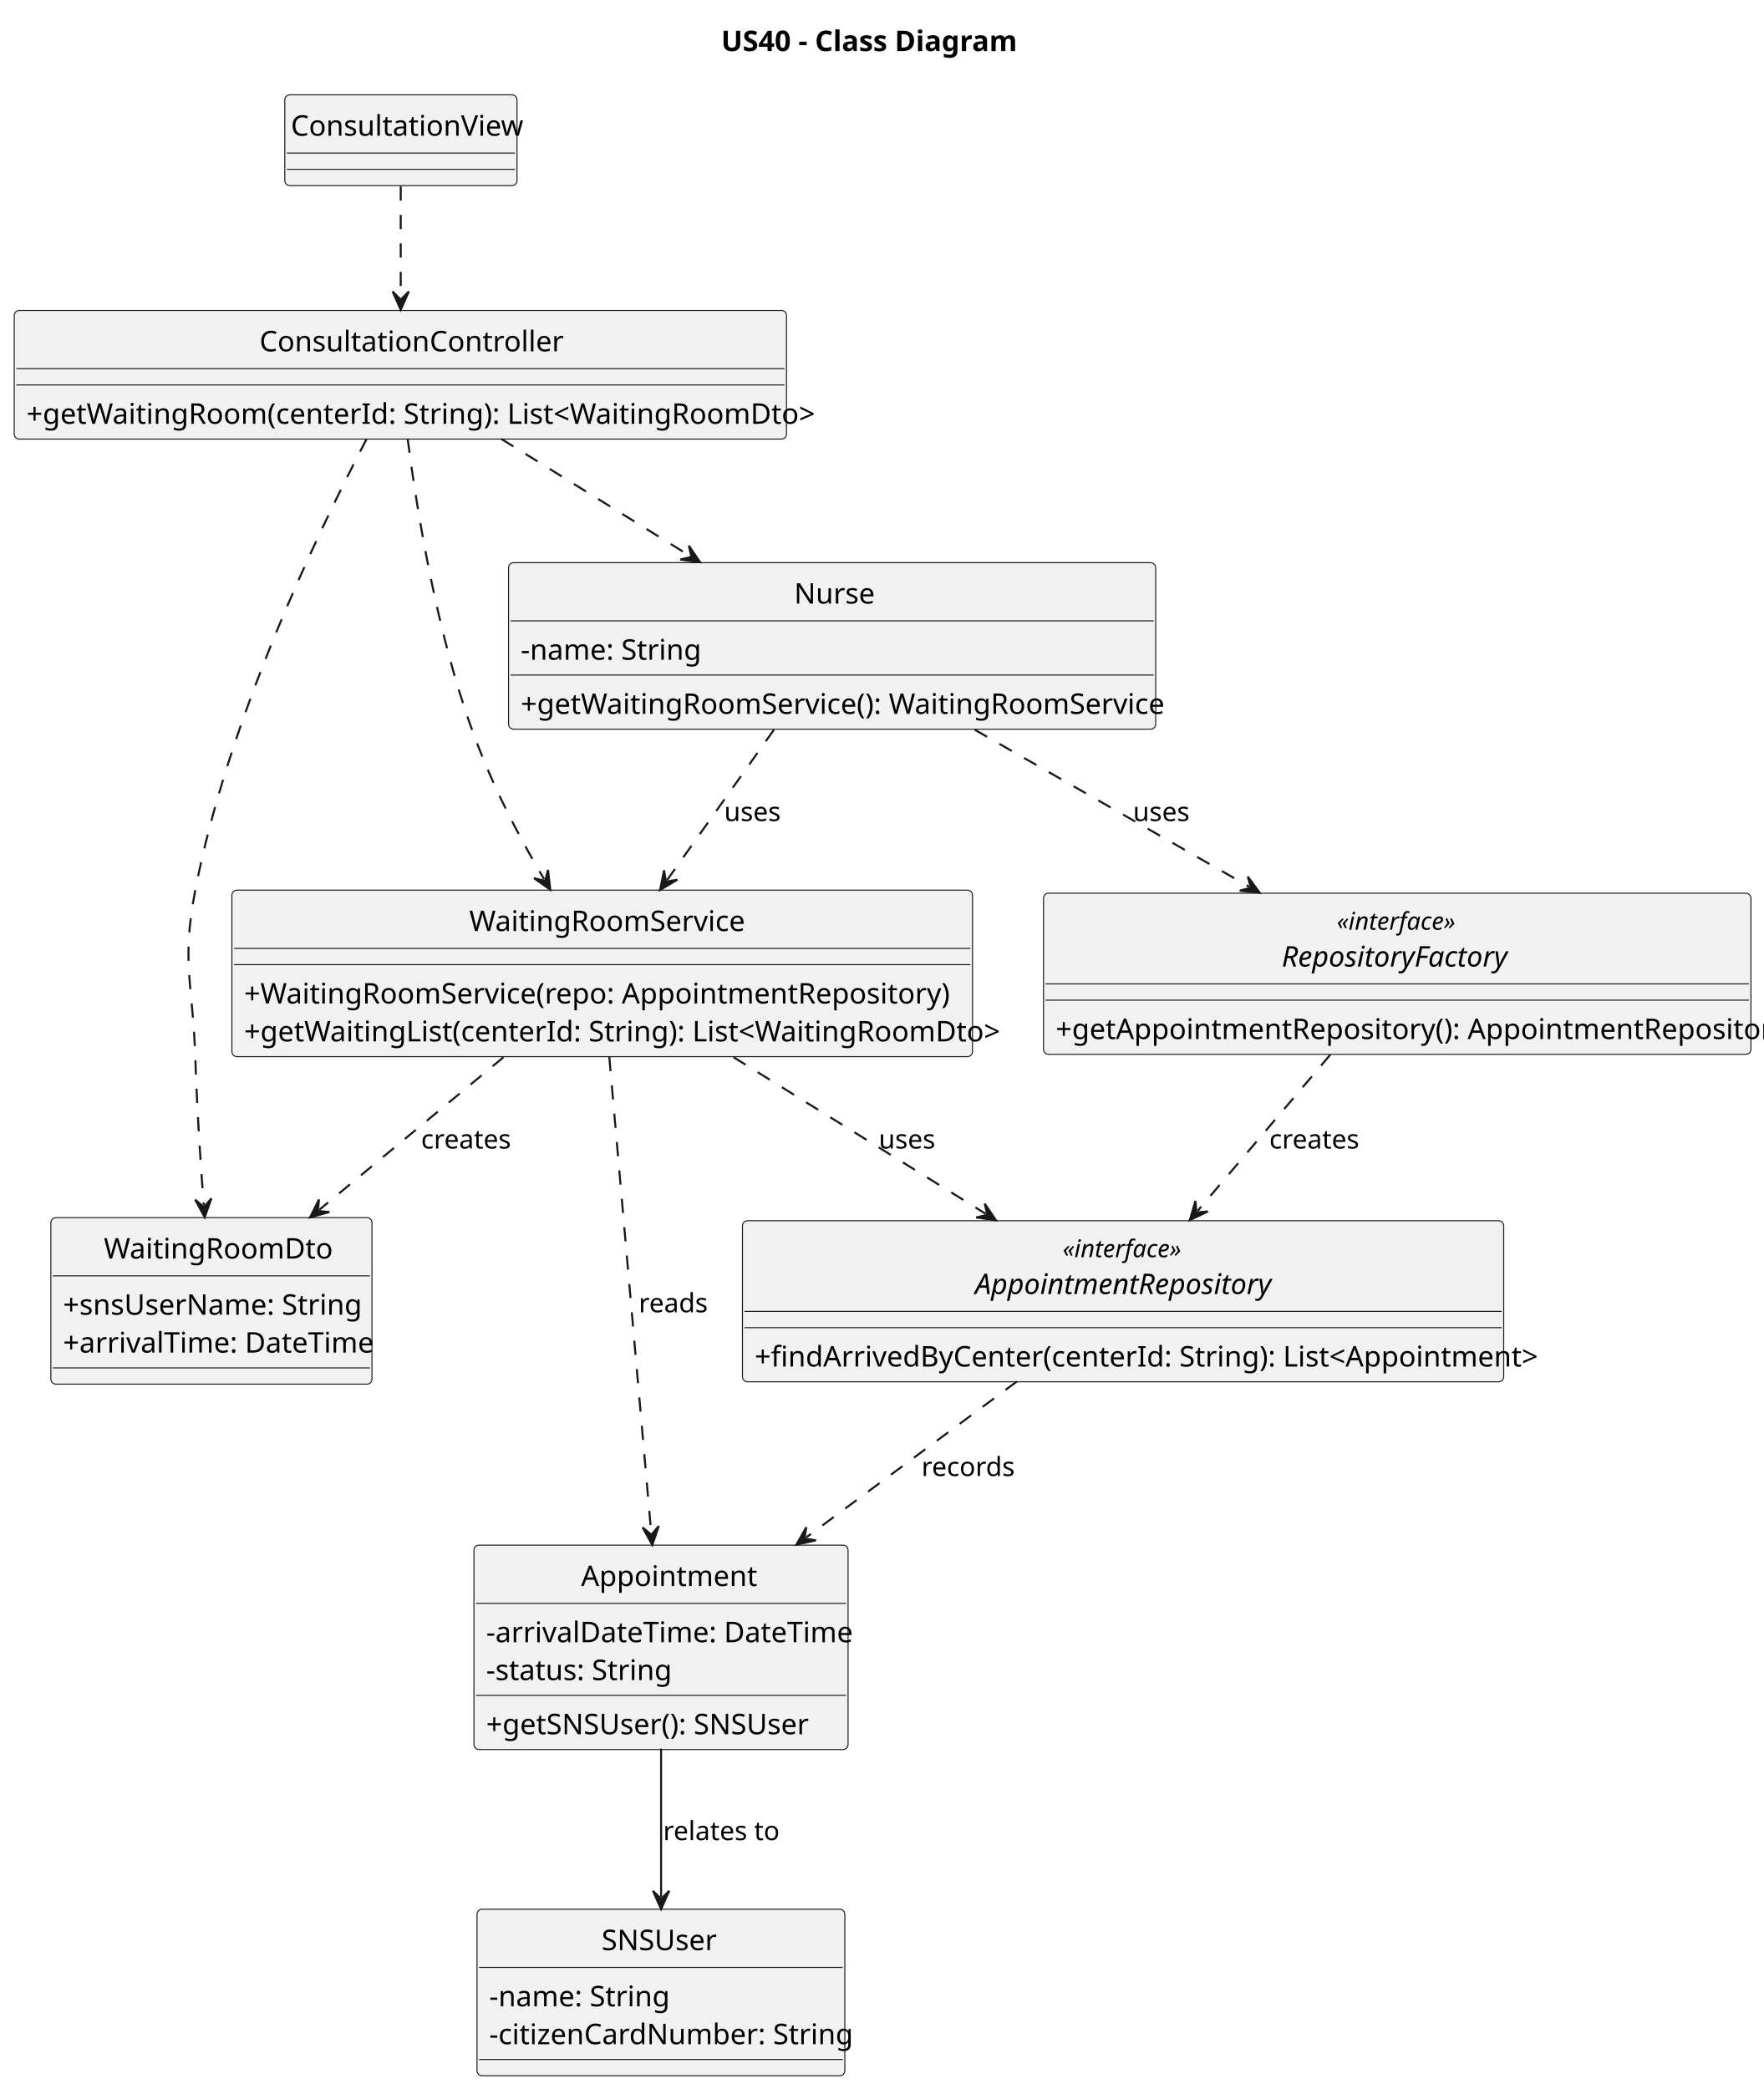
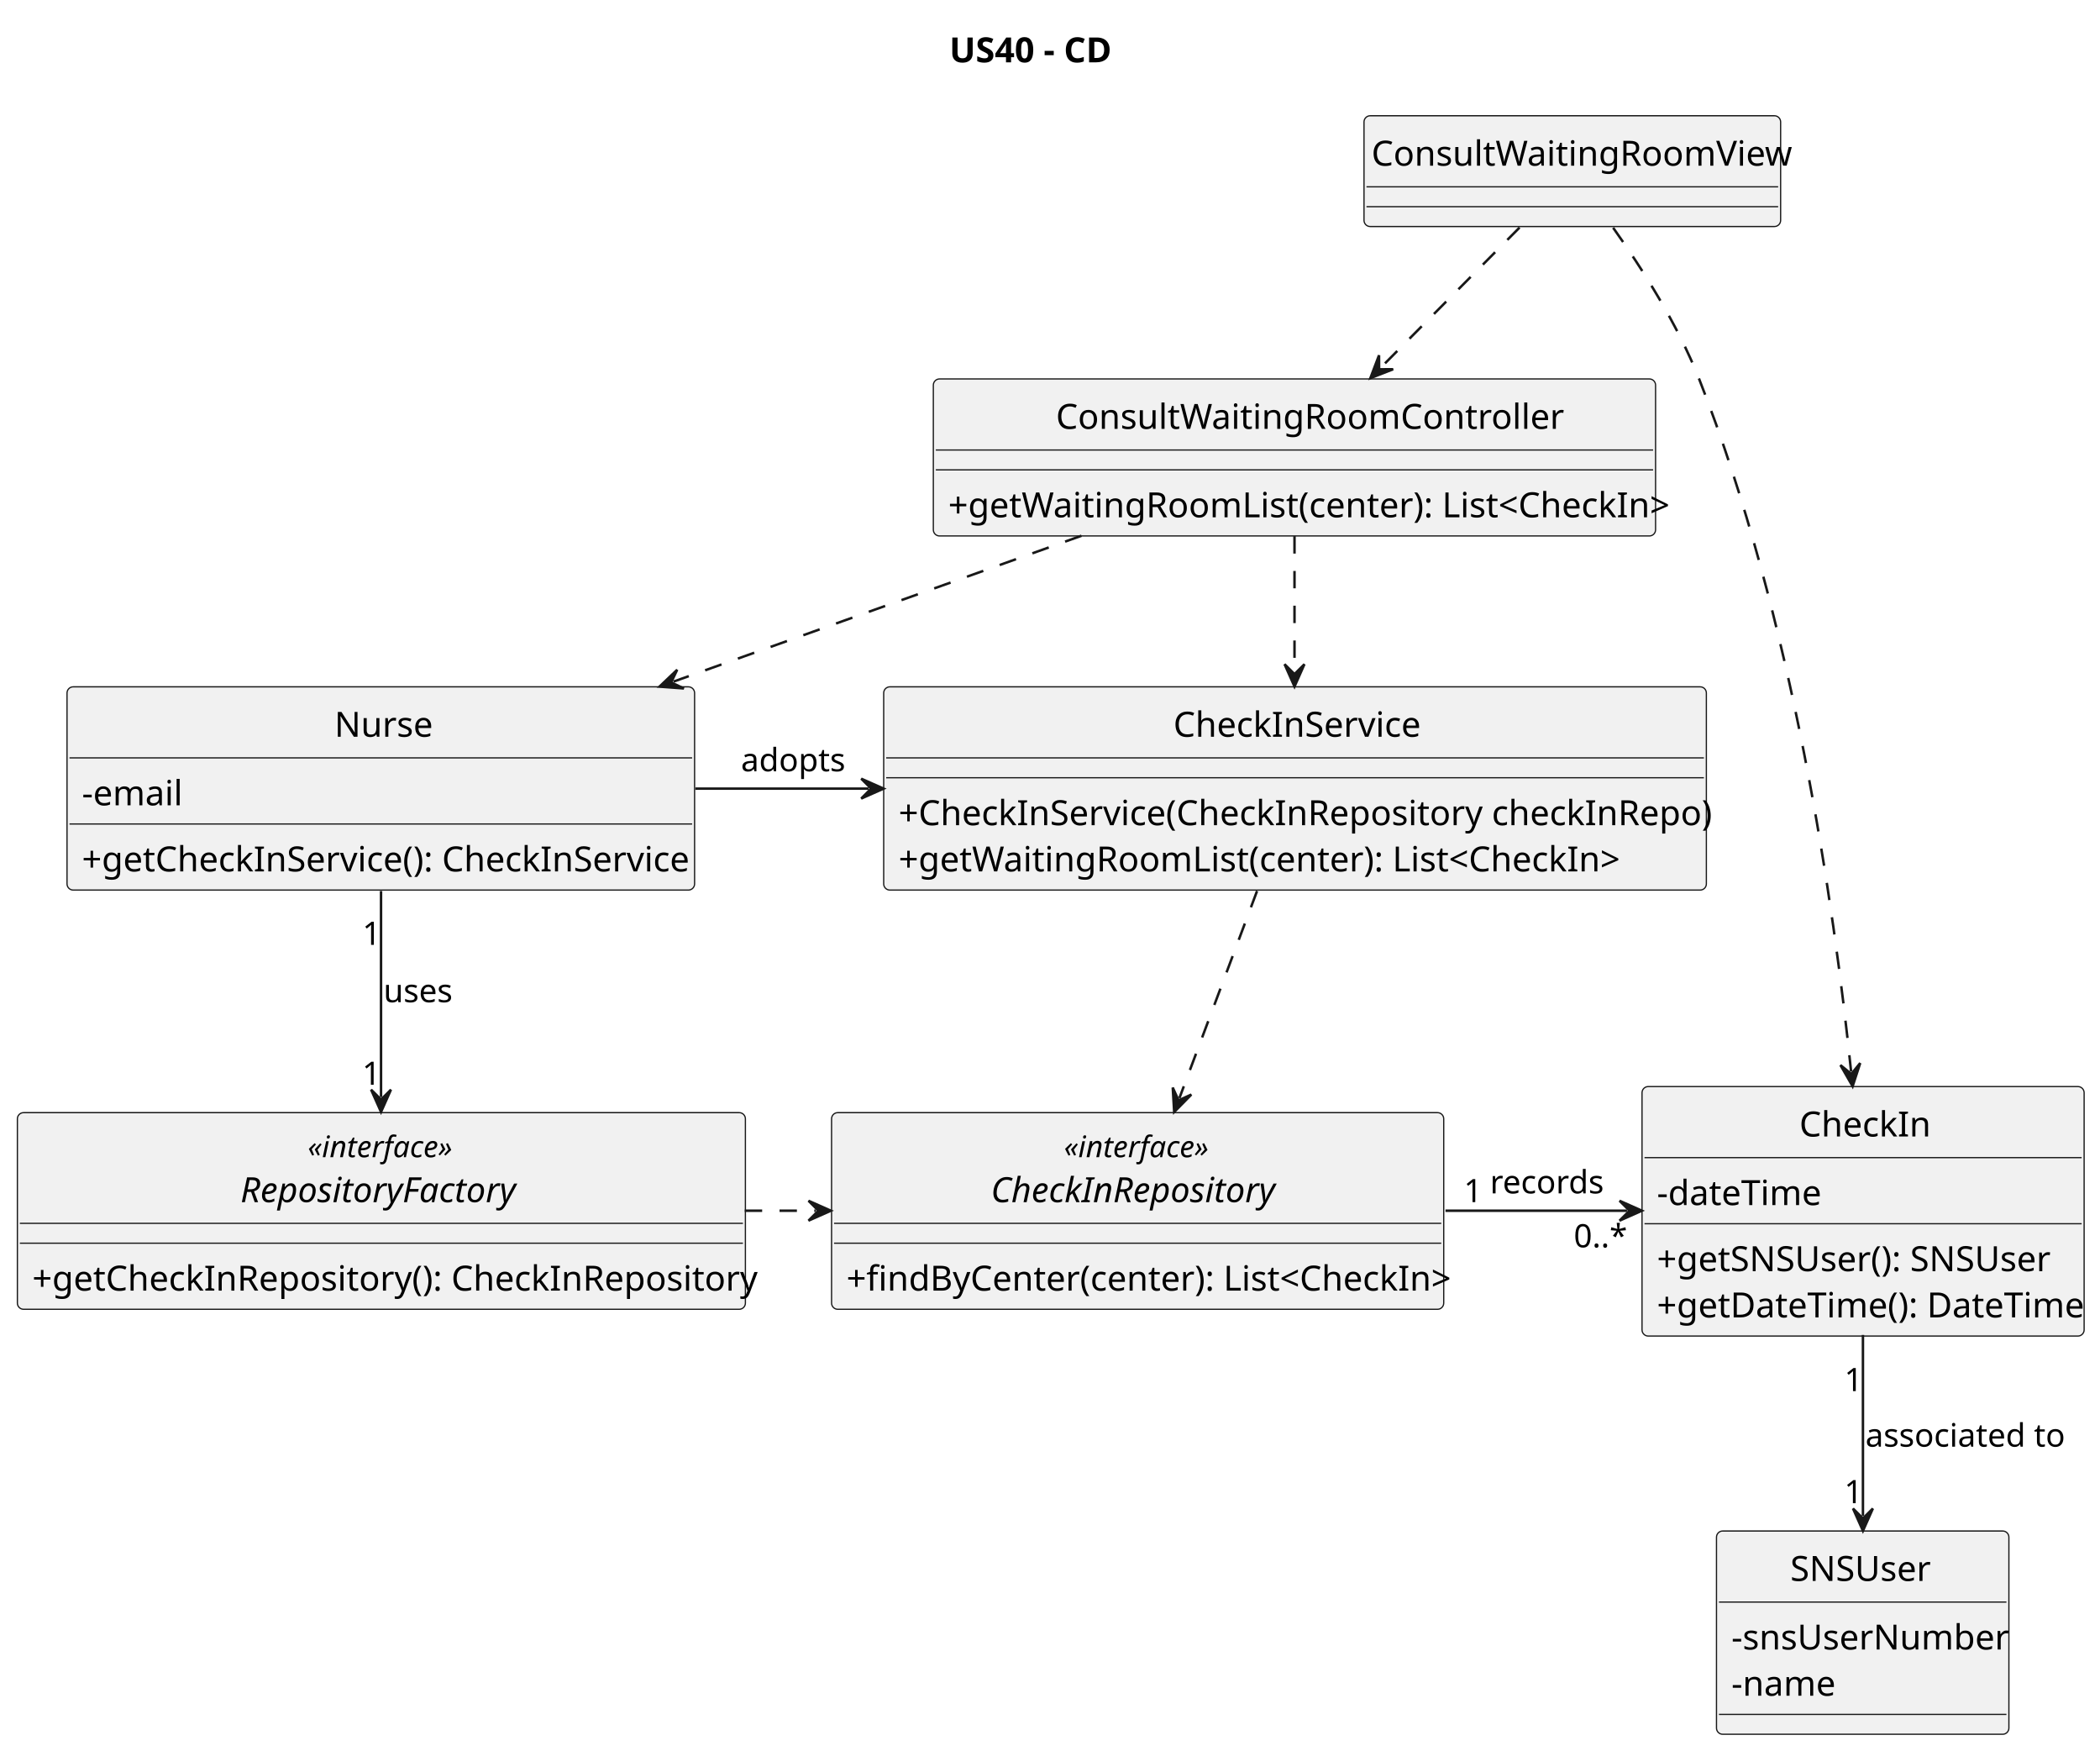
- <svg xmlns="http://www.w3.org/2000/svg" contentStyleType="text/css" data-diagram-type="CLASS" height="1027px" preserveAspectRatio="none" style="width:867px;height:1027px;background:#FFFFFF;" version="1.1" viewBox="0 0 867 1027" width="867px" zoomAndPan="magnify">
+ <svg xmlns="http://www.w3.org/2000/svg" contentStyleType="text/css" data-diagram-type="CLASS" height="705px" preserveAspectRatio="none" style="width:846px;height:705px;background:#FFFFFF;" version="1.1" viewBox="0 0 846 705" width="846px" zoomAndPan="magnify">
  <defs />
  <g>
-     <g class="title" data-source-line="1">
-       <text fill="#000000" font-family="sans-serif" font-size="14" font-weight="bold" lengthAdjust="spacing" textLength="144.731" x="354.529" y="25.107">US40 - Class Diagram</text>
+     <g class="title" data-source-line="2">
+       <text fill="#000000" font-family="sans-serif" font-size="14" font-weight="bold" lengthAdjust="spacing" textLength="67.683" x="382.462" y="25.107">US40 - CD</text>
    </g>
-     <g class="entity" data-entity="ConsultationView" data-source-line="5" data-uid="ent0002" id="entity_ConsultationView">
-       <rect fill="#F1F1F1" height="44.621" rx="2.5" ry="2.5" style="stroke:#181818;stroke-width:0.5;" width="114.172" x="140" y="46.621" />
-       <text fill="#000000" font-family="sans-serif" font-size="14" lengthAdjust="spacing" textLength="108.172" x="143" y="66.728">ConsultationView</text>
-       <line style="stroke:#181818;stroke-width:0.5;" x1="141" x2="253.172" y1="75.242" y2="75.242" />
-       <line style="stroke:#181818;stroke-width:0.5;" x1="141" x2="253.172" y1="83.242" y2="83.242" />
+     <g class="entity" data-entity="ConsultWaitingRoomView" data-source-line="5" data-uid="ent0002" id="entity_ConsultWaitingRoomView">
+       <rect fill="#F1F1F1" height="44.621" rx="2.5" ry="2.5" style="stroke:#181818;stroke-width:0.5;" width="167.841" x="549.5" y="46.621" />
+       <text fill="#000000" font-family="sans-serif" font-size="14" lengthAdjust="spacing" textLength="161.841" x="552.5" y="66.728">ConsultWaitingRoomView</text>
+       <line style="stroke:#181818;stroke-width:0.5;" x1="550.5" x2="716.341" y1="75.242" y2="75.242" />
+       <line style="stroke:#181818;stroke-width:0.5;" x1="550.5" x2="716.341" y1="83.242" y2="83.242" />
    </g>
-     <g class="entity" data-entity="ConsultationController" data-source-line="8" data-uid="ent0003" id="entity_ConsultationController">
-       <rect fill="#F1F1F1" height="63.242" rx="2.5" ry="2.5" style="stroke:#181818;stroke-width:0.5;" width="379.657" x="7" y="152.621" />
-       <text fill="#000000" font-family="sans-serif" font-size="14" lengthAdjust="spacing" textLength="138.517" x="127.57" y="172.728">ConsultationController</text>
-       <line style="stroke:#181818;stroke-width:0.5;" x1="8" x2="385.657" y1="181.242" y2="181.242" />
-       <line style="stroke:#181818;stroke-width:0.5;" x1="8" x2="385.657" y1="189.242" y2="189.242" />
-       <text fill="#000000" font-family="sans-serif" font-size="14" lengthAdjust="spacing" textLength="367.657" x="13" y="208.35">+getWaitingRoom(centerId: String): List&lt;WaitingRoomDto&gt;</text>
+     <g class="entity" data-entity="ConsultWaitingRoomController" data-source-line="8" data-uid="ent0003" id="entity_ConsultWaitingRoomController">
+       <rect fill="#F1F1F1" height="63.242" rx="2.5" ry="2.5" style="stroke:#181818;stroke-width:0.5;" width="290.961" x="376" y="152.621" />
+       <text fill="#000000" font-family="sans-serif" font-size="14" lengthAdjust="spacing" textLength="192.185" x="425.388" y="172.728">ConsultWaitingRoomController</text>
+       <line style="stroke:#181818;stroke-width:0.5;" x1="377" x2="665.961" y1="181.242" y2="181.242" />
+       <line style="stroke:#181818;stroke-width:0.5;" x1="377" x2="665.961" y1="189.242" y2="189.242" />
+       <text fill="#000000" font-family="sans-serif" font-size="14" lengthAdjust="spacing" textLength="278.961" x="382" y="208.35">+getWaitingRoomList(center): List&lt;CheckIn&gt;</text>
    </g>
    <g class="entity" data-entity="Nurse" data-source-line="12" data-uid="ent0004" id="entity_Nurse">
-       <rect fill="#F1F1F1" height="81.863" rx="2.5" ry="2.5" style="stroke:#181818;stroke-width:0.5;" width="318.161" x="250" y="276.621" />
-       <text fill="#000000" font-family="sans-serif" font-size="14" lengthAdjust="spacing" textLength="37.345" x="390.408" y="296.728">Nurse</text>
-       <line style="stroke:#181818;stroke-width:0.5;" x1="251" x2="567.161" y1="305.242" y2="305.242" />
-       <text fill="#000000" font-family="sans-serif" font-size="14" lengthAdjust="spacing" textLength="84.034" x="256" y="324.35">-name: String</text>
-       <line style="stroke:#181818;stroke-width:0.5;" x1="251" x2="567.161" y1="331.863" y2="331.863" />
-       <text fill="#000000" font-family="sans-serif" font-size="14" lengthAdjust="spacing" textLength="306.161" x="256" y="350.971">+getWaitingRoomService(): WaitingRoomService</text>
+       <rect fill="#F1F1F1" height="81.863" rx="2.5" ry="2.5" style="stroke:#181818;stroke-width:0.5;" width="252.823" x="27" y="276.621" />
+       <text fill="#000000" font-family="sans-serif" font-size="14" lengthAdjust="spacing" textLength="37.345" x="134.739" y="296.728">Nurse</text>
+       <line style="stroke:#181818;stroke-width:0.5;" x1="28" x2="278.823" y1="305.242" y2="305.242" />
+       <text fill="#000000" font-family="sans-serif" font-size="14" lengthAdjust="spacing" textLength="38.117" x="33" y="324.35">-email</text>
+       <line style="stroke:#181818;stroke-width:0.5;" x1="28" x2="278.823" y1="331.863" y2="331.863" />
+       <text fill="#000000" font-family="sans-serif" font-size="14" lengthAdjust="spacing" textLength="240.823" x="33" y="350.971">+getCheckInService(): CheckInService</text>
    </g>
-     <g class="entity" data-entity="WaitingRoomService" data-source-line="17" data-uid="ent0005" id="entity_WaitingRoomService">
-       <rect fill="#F1F1F1" height="81.863" rx="2.5" ry="2.5" style="stroke:#181818;stroke-width:0.5;" width="364.099" x="114" y="437.621" />
-       <text fill="#000000" font-family="sans-serif" font-size="14" lengthAdjust="spacing" textLength="130.71" x="230.694" y="457.728">WaitingRoomService</text>
-       <line style="stroke:#181818;stroke-width:0.5;" x1="115" x2="477.099" y1="466.242" y2="466.242" />
-       <line style="stroke:#181818;stroke-width:0.5;" x1="115" x2="477.099" y1="474.242" y2="474.242" />
-       <text fill="#000000" font-family="sans-serif" font-size="14" lengthAdjust="spacing" textLength="329.533" x="120" y="493.35">+WaitingRoomService(repo: AppointmentRepository)</text>
-       <text fill="#000000" font-family="sans-serif" font-size="14" lengthAdjust="spacing" textLength="352.099" x="120" y="511.971">+getWaitingList(centerId: String): List&lt;WaitingRoomDto&gt;</text>
+     <g class="entity" data-entity="CheckInService" data-source-line="17" data-uid="ent0005" id="entity_CheckInService">
+       <rect fill="#F1F1F1" height="81.863" rx="2.5" ry="2.5" style="stroke:#181818;stroke-width:0.5;" width="331.423" x="356" y="276.621" />
+       <text fill="#000000" font-family="sans-serif" font-size="14" lengthAdjust="spacing" textLength="98.041" x="472.691" y="296.728">CheckInService</text>
+       <line style="stroke:#181818;stroke-width:0.5;" x1="357" x2="686.423" y1="305.242" y2="305.242" />
+       <line style="stroke:#181818;stroke-width:0.5;" x1="357" x2="686.423" y1="313.242" y2="313.242" />
+       <text fill="#000000" font-family="sans-serif" font-size="14" lengthAdjust="spacing" textLength="319.423" x="362" y="332.35">+CheckInService(CheckInRepository checkInRepo)</text>
+       <text fill="#000000" font-family="sans-serif" font-size="14" lengthAdjust="spacing" textLength="278.961" x="362" y="350.971">+getWaitingRoomList(center): List&lt;CheckIn&gt;</text>
    </g>
-     <g class="entity" data-entity="WaitingRoomDto" data-source-line="22" data-uid="ent0006" id="entity_WaitingRoomDto">
-       <rect fill="#F1F1F1" height="81.863" rx="2.5" ry="2.5" style="stroke:#181818;stroke-width:0.5;" width="157.865" x="25" y="598.621" />
-       <text fill="#000000" font-family="sans-serif" font-size="14" lengthAdjust="spacing" textLength="105.814" x="51.026" y="618.729">WaitingRoomDto</text>
-       <line style="stroke:#181818;stroke-width:0.5;" x1="26" x2="181.865" y1="627.242" y2="627.242" />
-       <text fill="#000000" font-family="sans-serif" font-size="14" lengthAdjust="spacing" textLength="141.217" x="31" y="646.35">+snsUserName: String</text>
-       <text fill="#000000" font-family="sans-serif" font-size="14" lengthAdjust="spacing" textLength="145.865" x="31" y="664.971">+arrivalTime: DateTime</text>
-       <line style="stroke:#181818;stroke-width:0.5;" x1="26" x2="181.865" y1="672.484" y2="672.484" />
+     <g class="entity" data-entity="CheckInRepository" data-source-line="22" data-uid="ent0006" id="entity_CheckInRepository">
+       <rect fill="#F1F1F1" height="79.203" rx="2.5" ry="2.5" style="stroke:#181818;stroke-width:0.5;" width="246.616" x="335" y="448.121" />
+       <text fill="#000000" font-family="sans-serif" font-size="12" font-style="italic" lengthAdjust="spacing" textLength="59.373" x="428.622" y="466.07">«interface»</text>
+       <text fill="#000000" font-family="sans-serif" font-size="14" font-style="italic" lengthAdjust="spacing" textLength="118.275" x="399.17" y="484.19">CheckInRepository</text>
+       <line style="stroke:#181818;stroke-width:0.5;" x1="336" x2="580.616" y1="492.703" y2="492.703" />
+       <line style="stroke:#181818;stroke-width:0.5;" x1="336" x2="580.616" y1="500.703" y2="500.703" />
+       <text fill="#000000" font-family="sans-serif" font-size="14" lengthAdjust="spacing" textLength="234.616" x="341" y="519.811">+findByCenter(center): List&lt;CheckIn&gt;</text>
    </g>
-     <g class="entity" data-entity="AppointmentRepository" data-source-line="27" data-uid="ent0007" id="entity_AppointmentRepository">
-       <rect fill="#F1F1F1" height="79.203" rx="2.5" ry="2.5" style="stroke:#181818;stroke-width:0.5;" width="374.236" x="365" y="600.121" />
-       <text fill="#000000" font-family="sans-serif" font-size="12" font-style="italic" lengthAdjust="spacing" textLength="59.373" x="522.432" y="618.07">«interface»</text>
-       <text fill="#000000" font-family="sans-serif" font-size="14" font-style="italic" lengthAdjust="spacing" textLength="145.523" x="479.356" y="636.189">AppointmentRepository</text>
-       <line style="stroke:#181818;stroke-width:0.5;" x1="366" x2="738.236" y1="644.703" y2="644.703" />
-       <line style="stroke:#181818;stroke-width:0.5;" x1="366" x2="738.236" y1="652.703" y2="652.703" />
-       <text fill="#000000" font-family="sans-serif" font-size="14" lengthAdjust="spacing" textLength="362.236" x="371" y="671.811">+findArrivedByCenter(centerId: String): List&lt;Appointment&gt;</text>
+     <g class="entity" data-entity="RepositoryFactory" data-source-line="26" data-uid="ent0007" id="entity_RepositoryFactory">
+       <rect fill="#F1F1F1" height="79.203" rx="2.5" ry="2.5" style="stroke:#181818;stroke-width:0.5;" width="293.292" x="7" y="448.121" />
+       <text fill="#000000" font-family="sans-serif" font-size="12" font-style="italic" lengthAdjust="spacing" textLength="59.373" x="123.96" y="466.07">«interface»</text>
+       <text fill="#000000" font-family="sans-serif" font-size="14" font-style="italic" lengthAdjust="spacing" textLength="113.593" x="96.85" y="484.19">RepositoryFactory</text>
+       <line style="stroke:#181818;stroke-width:0.5;" x1="8" x2="299.292" y1="492.703" y2="492.703" />
+       <line style="stroke:#181818;stroke-width:0.5;" x1="8" x2="299.292" y1="500.703" y2="500.703" />
+       <text fill="#000000" font-family="sans-serif" font-size="14" lengthAdjust="spacing" textLength="281.292" x="13" y="519.811">+getCheckInRepository(): CheckInRepository</text>
    </g>
-     <g class="entity" data-entity="RepositoryFactory" data-source-line="31" data-uid="ent0008" id="entity_RepositoryFactory">
-       <rect fill="#F1F1F1" height="79.203" rx="2.5" ry="2.5" style="stroke:#181818;stroke-width:0.5;" width="347.788" x="513" y="439.121" />
-       <text fill="#000000" font-family="sans-serif" font-size="12" font-style="italic" lengthAdjust="spacing" textLength="59.373" x="657.207" y="457.07">«interface»</text>
-       <text fill="#000000" font-family="sans-serif" font-size="14" font-style="italic" lengthAdjust="spacing" textLength="113.593" x="630.098" y="475.19">RepositoryFactory</text>
-       <line style="stroke:#181818;stroke-width:0.5;" x1="514" x2="859.788" y1="483.703" y2="483.703" />
-       <line style="stroke:#181818;stroke-width:0.5;" x1="514" x2="859.788" y1="491.703" y2="491.703" />
-       <text fill="#000000" font-family="sans-serif" font-size="14" lengthAdjust="spacing" textLength="335.788" x="519" y="510.81">+getAppointmentRepository(): AppointmentRepository</text>
+     <g class="entity" data-entity="CheckIn" data-source-line="30" data-uid="ent0008" id="entity_CheckIn">
+       <rect fill="#F1F1F1" height="100.484" rx="2.5" ry="2.5" style="stroke:#181818;stroke-width:0.5;" width="178.106" x="661.5" y="437.621" />
+       <text fill="#000000" font-family="sans-serif" font-size="14" lengthAdjust="spacing" textLength="51.358" x="724.874" y="457.728">CheckIn</text>
+       <line style="stroke:#181818;stroke-width:0.5;" x1="662.5" x2="838.606" y1="466.242" y2="466.242" />
+       <text fill="#000000" font-family="sans-serif" font-size="14" lengthAdjust="spacing" textLength="63.02" x="667.5" y="485.35">-dateTime</text>
+       <line style="stroke:#181818;stroke-width:0.5;" x1="662.5" x2="838.606" y1="492.863" y2="492.863" />
+       <text fill="#000000" font-family="sans-serif" font-size="14" lengthAdjust="spacing" textLength="161.431" x="667.5" y="511.971">+getSNSUser(): SNSUser</text>
+       <text fill="#000000" font-family="sans-serif" font-size="14" lengthAdjust="spacing" textLength="166.106" x="667.5" y="530.592">+getDateTime(): DateTime</text>
    </g>
-     <g class="entity" data-entity="Appointment" data-source-line="35" data-uid="ent0009" id="entity_Appointment">
-       <rect fill="#F1F1F1" height="100.484" rx="2.5" ry="2.5" style="stroke:#181818;stroke-width:0.5;" width="183.924" x="233" y="759.621" />
-       <text fill="#000000" font-family="sans-serif" font-size="14" lengthAdjust="spacing" textLength="78.606" x="285.659" y="779.729">Appointment</text>
-       <line style="stroke:#181818;stroke-width:0.5;" x1="234" x2="415.924" y1="788.242" y2="788.242" />
-       <text fill="#000000" font-family="sans-serif" font-size="14" lengthAdjust="spacing" textLength="171.924" x="239" y="807.35">-arrivalDateTime: DateTime</text>
-       <text fill="#000000" font-family="sans-serif" font-size="14" lengthAdjust="spacing" textLength="86.365" x="239" y="825.971">-status: String</text>
-       <line style="stroke:#181818;stroke-width:0.5;" x1="234" x2="415.924" y1="833.484" y2="833.484" />
-       <text fill="#000000" font-family="sans-serif" font-size="14" lengthAdjust="spacing" textLength="161.431" x="239" y="852.592">+getSNSUser(): SNSUser</text>
+     <g class="entity" data-entity="SNSUser" data-source-line="36" data-uid="ent0009" id="entity_SNSUser">
+       <rect fill="#F1F1F1" height="81.863" rx="2.5" ry="2.5" style="stroke:#181818;stroke-width:0.5;" width="117.8" x="691.5" y="616.621" />
+       <text fill="#000000" font-family="sans-serif" font-size="14" lengthAdjust="spacing" textLength="58.345" x="721.227" y="636.729">SNSUser</text>
+       <line style="stroke:#181818;stroke-width:0.5;" x1="692.5" x2="808.3" y1="645.242" y2="645.242" />
+       <text fill="#000000" font-family="sans-serif" font-size="14" lengthAdjust="spacing" textLength="105.8" x="697.5" y="664.35">-snsUserNumber</text>
+       <text fill="#000000" font-family="sans-serif" font-size="14" lengthAdjust="spacing" textLength="39.683" x="697.5" y="682.971">-name</text>
+       <line style="stroke:#181818;stroke-width:0.5;" x1="692.5" x2="808.3" y1="690.484" y2="690.484" />
    </g>
-     <g class="entity" data-entity="SNSUser" data-source-line="41" data-uid="ent0010" id="entity_SNSUser">
-       <rect fill="#F1F1F1" height="81.863" rx="2.5" ry="2.5" style="stroke:#181818;stroke-width:0.5;" width="180.834" x="234.5" y="938.621" />
-       <text fill="#000000" font-family="sans-serif" font-size="14" lengthAdjust="spacing" textLength="58.345" x="295.745" y="958.729">SNSUser</text>
-       <line style="stroke:#181818;stroke-width:0.5;" x1="235.5" x2="414.334" y1="967.242" y2="967.242" />
-       <text fill="#000000" font-family="sans-serif" font-size="14" lengthAdjust="spacing" textLength="84.034" x="240.5" y="986.35">-name: String</text>
-       <text fill="#000000" font-family="sans-serif" font-size="14" lengthAdjust="spacing" textLength="168.834" x="240.5" y="1004.971">-citizenCardNumber: String</text>
-       <line style="stroke:#181818;stroke-width:0.5;" x1="235.5" x2="414.334" y1="1012.484" y2="1012.484" />
+     <g class="link" data-entity-1="Nurse" data-entity-2="RepositoryFactory" data-source-line="41" data-uid="lnk10" id="link_Nurse_RepositoryFactory">
+       <path codeLine="41" d="M153.5,358.861 C153.5,385.851 153.5,415.191 153.5,441.861" fill="none" id="Nurse-to-RepositoryFactory" style="stroke:#181818;stroke-width:1;" />
+       <polygon fill="#181818" points="153.5,447.861,157.5,438.861,153.5,442.861,149.5,438.861,153.5,447.861" style="stroke:#181818;stroke-width:1;" />
+       <text fill="#000000" font-family="sans-serif" font-size="13" lengthAdjust="spacing" textLength="27.46" x="154.5" y="403.649">uses</text>
+       <text fill="#000000" font-family="sans-serif" font-size="13" lengthAdjust="spacing" textLength="7.23" x="145.995" y="380.539">1</text>
+       <text fill="#000000" font-family="sans-serif" font-size="13" lengthAdjust="spacing" textLength="7.23" x="145.915" y="436.904">1</text>
    </g>
-     <g class="link" data-entity-1="ConsultationView" data-entity-2="ConsultationController" data-source-line="47" data-uid="lnk11" id="link_ConsultationView_ConsultationController">
-       <path codeLine="47" d="M197,91.641 C197,108.801 197,127.061 197,146.291" fill="none" id="ConsultationView-to-ConsultationController" style="stroke:#181818;stroke-width:1;stroke-dasharray:7,7;" />
-       <polygon fill="#181818" points="197,152.291,201,143.291,197,147.291,193,143.291,197,152.291" style="stroke:#181818;stroke-width:1;" />
+     <g class="link" data-entity-1="CheckInRepository" data-entity-2="CheckIn" data-source-line="42" data-uid="lnk11" id="link_CheckInRepository_CheckIn">
+       <path codeLine="42" d="M582.33,487.621 C608.91,487.621 630.5,487.621 655.45,487.621" fill="none" id="CheckInRepository-to-CheckIn" style="stroke:#181818;stroke-width:1;" />
+       <polygon fill="#181818" points="661.45,487.621,652.45,483.621,656.45,487.621,652.45,491.621,661.45,487.621" style="stroke:#181818;stroke-width:1;" />
+       <text fill="#000000" font-family="sans-serif" font-size="13" lengthAdjust="spacing" textLength="43.348" x="600.25" y="480.649">records</text>
+       <text fill="#000000" font-family="sans-serif" font-size="13" lengthAdjust="spacing" textLength="7.23" x="589.709" y="484.161">1</text>
+       <text fill="#000000" font-family="sans-serif" font-size="13" lengthAdjust="spacing" textLength="19.513" x="633.998" y="502.372">0..*</text>
    </g>
-     <g class="link" data-entity-1="ConsultationController" data-entity-2="Nurse" data-source-line="48" data-uid="lnk12" id="link_ConsultationController_Nurse">
-       <path codeLine="48" d="M246.44,215.781 C275.56,233.851 307.631,253.749 339.081,273.249" fill="none" id="ConsultationController-to-Nurse" style="stroke:#181818;stroke-width:1;stroke-dasharray:7,7;" />
-       <polygon fill="#181818" points="344.18,276.411,338.639,268.269,339.93,273.776,334.423,275.068,344.18,276.411" style="stroke:#181818;stroke-width:1;" />
+     <g class="link" data-entity-1="CheckIn" data-entity-2="SNSUser" data-source-line="43" data-uid="lnk12" id="link_CheckIn_SNSUser">
+       <path codeLine="43" d="M750.5,537.661 C750.5,562.751 750.5,586.891 750.5,610.561" fill="none" id="CheckIn-to-SNSUser" style="stroke:#181818;stroke-width:1;" />
+       <polygon fill="#181818" points="750.5,616.561,754.5,607.561,750.5,611.561,746.5,607.561,750.5,616.561" style="stroke:#181818;stroke-width:1;" />
+       <text fill="#000000" font-family="sans-serif" font-size="13" lengthAdjust="spacing" textLength="76.603" x="751.5" y="582.649">associated to</text>
+       <text fill="#000000" font-family="sans-serif" font-size="13" lengthAdjust="spacing" textLength="7.23" x="742.995" y="560.273">1</text>
+       <text fill="#000000" font-family="sans-serif" font-size="13" lengthAdjust="spacing" textLength="7.23" x="742.956" y="605.417">1</text>
    </g>
-     <g class="link" data-entity-1="ConsultationController" data-entity-2="WaitingRoomService" data-source-line="49" data-uid="lnk13" id="link_ConsultationController_WaitingRoomService">
-       <path codeLine="49" d="M200.39,215.631 C204.94,250.871 214.53,310.201 232,358.621 C241.91,386.091 254.276,409.82 267.486,432.26" fill="none" id="ConsultationController-to-WaitingRoomService" style="stroke:#181818;stroke-width:1;stroke-dasharray:7,7;" />
-       <polygon fill="#181818" points="270.53,437.431,269.411,427.646,267.993,433.122,262.517,431.704,270.53,437.431" style="stroke:#181818;stroke-width:1;" />
+     <g class="link" data-entity-1="ConsultWaitingRoomView" data-entity-2="ConsultWaitingRoomController" data-source-line="45" data-uid="lnk13" id="link_ConsultWaitingRoomView_ConsultWaitingRoomController">
+       <path codeLine="45" d="M612.17,91.641 C595.16,108.801 575.344,128.8 556.284,148.03" fill="none" id="ConsultWaitingRoomView-to-ConsultWaitingRoomController" style="stroke:#181818;stroke-width:1;stroke-dasharray:7,7;" />
+       <polygon fill="#181818" points="552.06,152.291,561.237,148.715,555.58,148.74,555.555,143.083,552.06,152.291" style="stroke:#181818;stroke-width:1;" />
    </g>
-     <g class="link" data-entity-1="ConsultationController" data-entity-2="WaitingRoomDto" data-source-line="50" data-uid="lnk14" id="link_ConsultationController_WaitingRoomDto">
-       <path codeLine="50" d="M180.23,215.831 C155.96,262.231 112.16,353.711 96,437.621 C89.11,473.411 94.78,483.201 96,519.621 C96.88,545.901 98.401,569.409 100.171,592.459" fill="none" id="ConsultationController-to-WaitingRoomDto" style="stroke:#181818;stroke-width:1;stroke-dasharray:7,7;" />
-       <polygon fill="#181818" points="100.63,598.441,103.929,589.161,100.247,593.456,95.953,589.774,100.63,598.441" style="stroke:#181818;stroke-width:1;" />
+     <g class="link" data-entity-1="ConsultWaitingRoomView" data-entity-2="CheckIn" data-source-line="46" data-uid="lnk14" id="link_ConsultWaitingRoomView_CheckIn">
+       <path codeLine="46" d="M649.87,91.731 C661.23,107.741 675.82,130.521 684.5,152.621 C722.54,249.441 738.854,365.033 745.724,431.553" fill="none" id="ConsultWaitingRoomView-to-CheckIn" style="stroke:#181818;stroke-width:1;stroke-dasharray:7,7;" />
+       <polygon fill="#181818" points="746.34,437.521,749.394,428.158,745.826,432.548,741.437,428.98,746.34,437.521" style="stroke:#181818;stroke-width:1;" />
    </g>
-     <g class="link" data-entity-1="Nurse" data-entity-2="WaitingRoomService" data-source-line="52" data-uid="lnk15" id="link_Nurse_WaitingRoomService">
-       <path codeLine="52" d="M380.49,358.741 C363.36,382.851 345.105,408.52 327.985,432.62" fill="none" id="Nurse-to-WaitingRoomService" style="stroke:#181818;stroke-width:1;stroke-dasharray:7,7;" />
-       <polygon fill="#181818" points="324.51,437.511,332.983,432.49,327.406,433.435,326.461,427.857,324.51,437.511" style="stroke:#181818;stroke-width:1;" />
-       <text fill="#000000" font-family="sans-serif" font-size="13" lengthAdjust="spacing" textLength="27.46" x="356" y="403.649">uses</text>
+     <g class="link" data-entity-1="ConsultWaitingRoomController" data-entity-2="Nurse" data-source-line="47" data-uid="lnk15" id="link_ConsultWaitingRoomController_Nurse">
+       <path codeLine="47" d="M435.68,215.781 C385.03,233.891 325.99,254.981 271.33,274.521" fill="none" id="ConsultWaitingRoomController-to-Nurse" style="stroke:#181818;stroke-width:1;stroke-dasharray:7,7;" />
+       <polygon fill="#181818" points="265.68,276.541,275.501,277.278,270.388,274.858,272.808,269.745,265.68,276.541" style="stroke:#181818;stroke-width:1;" />
    </g>
-     <g class="link" data-entity-1="Nurse" data-entity-2="RepositoryFactory" data-source-line="53" data-uid="lnk16" id="link_Nurse_RepositoryFactory">
-       <path codeLine="53" d="M479.15,358.741 C522.1,383.311 571.572,411.602 614.062,435.902" fill="none" id="Nurse-to-RepositoryFactory" style="stroke:#181818;stroke-width:1;stroke-dasharray:7,7;" />
-       <polygon fill="#181818" points="619.27,438.881,613.443,430.941,614.93,436.399,609.472,437.885,619.27,438.881" style="stroke:#181818;stroke-width:1;" />
-       <text fill="#000000" font-family="sans-serif" font-size="13" lengthAdjust="spacing" textLength="27.46" x="557" y="403.649">uses</text>
+     <g class="link" data-entity-1="ConsultWaitingRoomController" data-entity-2="CheckInService" data-source-line="48" data-uid="lnk16" id="link_ConsultWaitingRoomController_CheckInService">
+       <path codeLine="48" d="M521.5,215.951 C521.5,234.021 521.5,251.041 521.5,270.511" fill="none" id="ConsultWaitingRoomController-to-CheckInService" style="stroke:#181818;stroke-width:1;stroke-dasharray:7,7;" />
+       <polygon fill="#181818" points="521.5,276.511,525.5,267.511,521.5,271.511,517.5,267.511,521.5,276.511" style="stroke:#181818;stroke-width:1;" />
    </g>
-     <g class="link" data-entity-1="WaitingRoomService" data-entity-2="AppointmentRepository" data-source-line="55" data-uid="lnk17" id="link_WaitingRoomService_AppointmentRepository">
-       <path codeLine="55" d="M360.6,519.741 C400.15,544.311 445.403,572.416 484.533,596.716" fill="none" id="WaitingRoomService-to-AppointmentRepository" style="stroke:#181818;stroke-width:1;stroke-dasharray:7,7;" />
-       <polygon fill="#181818" points="489.63,599.881,484.095,591.735,485.382,597.243,479.874,598.531,489.63,599.881" style="stroke:#181818;stroke-width:1;" />
-       <text fill="#000000" font-family="sans-serif" font-size="13" lengthAdjust="spacing" textLength="27.46" x="432" y="564.649">uses</text>
+     <g class="link" data-entity-1="CheckInService" data-entity-2="CheckInRepository" data-source-line="49" data-uid="lnk17" id="link_CheckInService_CheckInRepository">
+       <path codeLine="49" d="M506.41,358.861 C496.29,385.851 485.148,415.574 475.138,442.244" fill="none" id="CheckInService-to-CheckInRepository" style="stroke:#181818;stroke-width:1;stroke-dasharray:7,7;" />
+       <polygon fill="#181818" points="473.03,447.861,479.937,440.841,474.787,443.18,472.448,438.029,473.03,447.861" style="stroke:#181818;stroke-width:1;" />
    </g>
-     <g class="link" data-entity-1="WaitingRoomService" data-entity-2="WaitingRoomDto" data-source-line="56" data-uid="lnk18" id="link_WaitingRoomService_WaitingRoomDto">
-       <path codeLine="56" d="M247.55,519.741 C218.44,543.851 186.162,570.585 157.052,594.685" fill="none" id="WaitingRoomService-to-WaitingRoomDto" style="stroke:#181818;stroke-width:1;stroke-dasharray:7,7;" />
-       <polygon fill="#181818" points="152.43,598.511,161.913,595.853,156.281,595.323,156.812,589.691,152.43,598.511" style="stroke:#181818;stroke-width:1;" />
-       <text fill="#000000" font-family="sans-serif" font-size="13" lengthAdjust="spacing" textLength="42.631" x="207" y="564.649">creates</text>
+     <g class="link" data-entity-1="Nurse" data-entity-2="CheckInService" data-source-line="51" data-uid="lnk18" id="link_Nurse_CheckInService">
+       <path codeLine="51" d="M280.14,317.621 C304.57,317.621 324.5,317.621 349.95,317.621" fill="none" id="Nurse-to-CheckInService" style="stroke:#181818;stroke-width:1;" />
+       <polygon fill="#181818" points="355.95,317.621,346.95,313.621,350.95,317.621,346.95,321.621,355.95,317.621" style="stroke:#181818;stroke-width:1;" />
+       <text fill="#000000" font-family="sans-serif" font-size="13" lengthAdjust="spacing" textLength="39.032" x="298.5" y="310.649">adopts</text>
    </g>
-     <g class="link" data-entity-1="WaitingRoomService" data-entity-2="Appointment" data-source-line="57" data-uid="lnk19" id="link_WaitingRoomService_Appointment">
-       <path codeLine="57" d="M299.53,519.631 C304.85,580.001 314.394,688.244 320.144,753.554" fill="none" id="WaitingRoomService-to-Appointment" style="stroke:#181818;stroke-width:1;stroke-dasharray:7,7;" />
-       <polygon fill="#181818" points="320.67,759.531,323.865,750.215,320.231,754.55,315.896,750.917,320.67,759.531" style="stroke:#181818;stroke-width:1;" />
-       <text fill="#000000" font-family="sans-serif" font-size="13" lengthAdjust="spacing" textLength="32.519" x="314" y="645.149">reads</text>
-     </g>
-     <g class="link" data-entity-1="RepositoryFactory" data-entity-2="AppointmentRepository" data-source-line="59" data-uid="lnk20" id="link_RepositoryFactory_AppointmentRepository">
-       <path codeLine="59" d="M653.98,518.521 C632.98,543.251 609.772,570.566 588.802,595.276" fill="none" id="RepositoryFactory-to-AppointmentRepository" style="stroke:#181818;stroke-width:1;stroke-dasharray:7,7;" />
-       <polygon fill="#181818" points="584.92,599.851,593.793,595.577,588.155,596.039,587.694,590.401,584.92,599.851" style="stroke:#181818;stroke-width:1;" />
-       <text fill="#000000" font-family="sans-serif" font-size="13" lengthAdjust="spacing" textLength="42.631" x="624" y="564.649">creates</text>
-     </g>
-     <g class="link" data-entity-1="AppointmentRepository" data-entity-2="Appointment" data-source-line="61" data-uid="lnk21" id="link_AppointmentRepository_Appointment">
-       <path codeLine="61" d="M499.92,679.161 C467.72,702.991 430.902,730.241 396.332,755.831" fill="none" id="AppointmentRepository-to-Appointment" style="stroke:#181818;stroke-width:1;stroke-dasharray:7,7;" />
-       <polygon fill="#181818" points="391.51,759.401,401.124,757.261,395.529,756.426,396.364,750.831,391.51,759.401" style="stroke:#181818;stroke-width:1;" />
-       <text fill="#000000" font-family="sans-serif" font-size="13" lengthAdjust="spacing" textLength="43.348" x="453" y="725.649">records</text>
-     </g>
-     <g class="link" data-entity-1="Appointment" data-entity-2="SNSUser" data-source-line="62" data-uid="lnk22" id="link_Appointment_SNSUser">
-       <path codeLine="62" d="M325,859.661 C325,884.751 325,908.891 325,932.561" fill="none" id="Appointment-to-SNSUser" style="stroke:#181818;stroke-width:1;" />
-       <polygon fill="#181818" points="325,938.561,329,929.561,325,933.561,321,929.561,325,938.561" style="stroke:#181818;stroke-width:1;" />
-       <text fill="#000000" font-family="sans-serif" font-size="13" lengthAdjust="spacing" textLength="53.473" x="326" y="904.649">relates to</text>
+     <g class="link" data-entity-1="RepositoryFactory" data-entity-2="CheckInRepository" data-source-line="52" data-uid="lnk19" id="link_RepositoryFactory_CheckInRepository">
+       <path codeLine="52" d="M300.04,487.621 C311.6,487.621 317.15,487.621 328.71,487.621" fill="none" id="RepositoryFactory-to-CheckInRepository" style="stroke:#181818;stroke-width:1;stroke-dasharray:7,7;" />
+       <polygon fill="#181818" points="334.71,487.621,325.71,483.621,329.71,487.621,325.71,491.621,334.71,487.621" style="stroke:#181818;stroke-width:1;" />
    </g>
  </g>
</svg>
